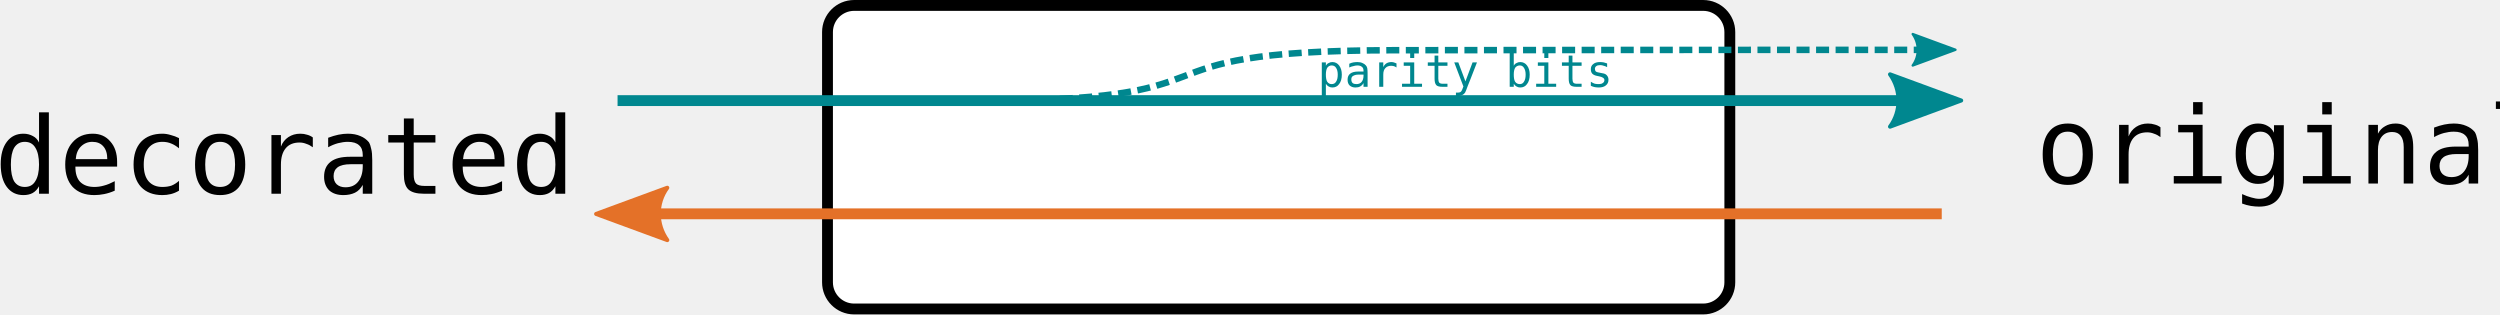
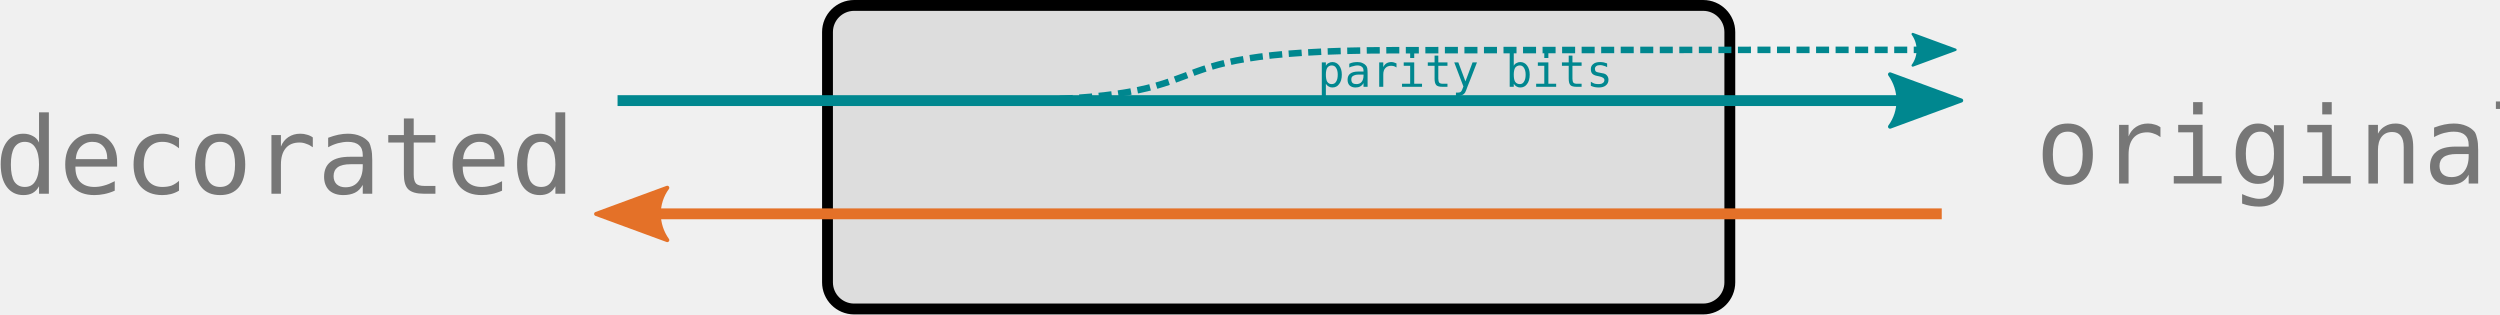
<svg xmlns="http://www.w3.org/2000/svg" width="435.307" height="54.747" viewBox="0 0 115.175 14.485">
  <defs>
    <marker id="c" refX="0" refY="0" orient="auto" overflow="visible">
      <path d="M-5.231-2.42L1.324-.01-5.23 2.401c1.047-1.423 1.041-3.37 0-4.821z" fill="#00878f" fill-rule="evenodd" stroke="#00878f" stroke-width=".375" stroke-linejoin="round" />
    </marker>
    <marker orient="auto" refY="0" refX="0" id="b" overflow="visible">
      <path d="M-5.231-2.42L1.324-.01-5.23 2.401c1.047-1.423 1.041-3.37 0-4.821z" fill="#e47128" fill-rule="evenodd" stroke="#e47128" stroke-width=".375" stroke-linejoin="round" />
    </marker>
    <marker orient="auto" refY="0" refX="0" id="a" overflow="visible">
      <path d="M-5.231-2.42L1.324-.01-5.23 2.401c1.047-1.423 1.041-3.37 0-4.821z" fill="#00878f" fill-rule="evenodd" stroke="#00878f" stroke-width=".375" stroke-linejoin="round" />
    </marker>
  </defs>
  <g transform="translate(98.669 59.515)">
-     <rect ry="1.228" rx="1.228" y="-59.265" x="-60.546" height="13.985" width="41.57" fill="#fff" stroke="#000" stroke-width=".5" />
+     <rect ry="1.228" rx="1.228" y="-59.265" x="-60.546" height="13.985" width="41.57" fill="#ddd" stroke="#000" stroke-width=".5" />
    <path d="M-70.218-54.88H-8.98" fill="none" stroke="#00878f" stroke-width=".5" marker-end="url(#a)" />
    <path d="M-9.213-49.664h-61.33" fill="none" stroke="#e47128" stroke-width=".5" marker-end="url(#b)" />
-     <text y="-50.59" x="-98.932" style="line-height:125%;-inkscape-font-specification:Consolas" font-weight="400" font-size="8.467" font-family="Consolas" letter-spacing="0" word-spacing="0" stroke-width=".265">
+     <text y="-50.59" x="-98.932" style="line-height:125%;-inkscape-font-specification:Consolas;fill:#777" font-weight="400" font-size="8.467" font-family="Consolas" letter-spacing="0" word-spacing="0" stroke-width=".265">
      <tspan y="-50.59" x="-98.932" font-size="4.939">decorated</tspan>
    </text>
-     <text y="-51.061" x="-4.892" style="line-height:125%;-inkscape-font-specification:Consolas" font-weight="400" font-size="8.467" font-family="Consolas" letter-spacing="0" word-spacing="0" stroke-width=".265">
+     <text y="-51.061" x="-4.892" style="line-height:125%;-inkscape-font-specification:Consolas;fill:#777" font-weight="400" font-size="8.467" font-family="Consolas" letter-spacing="0" word-spacing="0" stroke-width=".265">
      <tspan y="-51.061" x="-4.892" font-size="4.939">original</tspan>
    </text>
    <path d="M-54.343-54.88c13.977.108 6.585-2.299 19.874-2.322 6.623-.012 16.862-.018 25.489-.017" fill="none" stroke="#00878f" stroke-width=".3" stroke-dasharray=".6,.3" marker-end="url(#c)" />
    <text y="-55.516" x="-37.96" style="line-height:125%;-inkscape-font-specification:Consolas" font-weight="400" font-size="3.52" font-family="Consolas" letter-spacing="0" word-spacing="0" fill="#00878f" stroke-width=".11">
      <tspan y="-55.516" x="-37.96" font-size="2.053">parity bits</tspan>
    </text>
  </g>
</svg>
